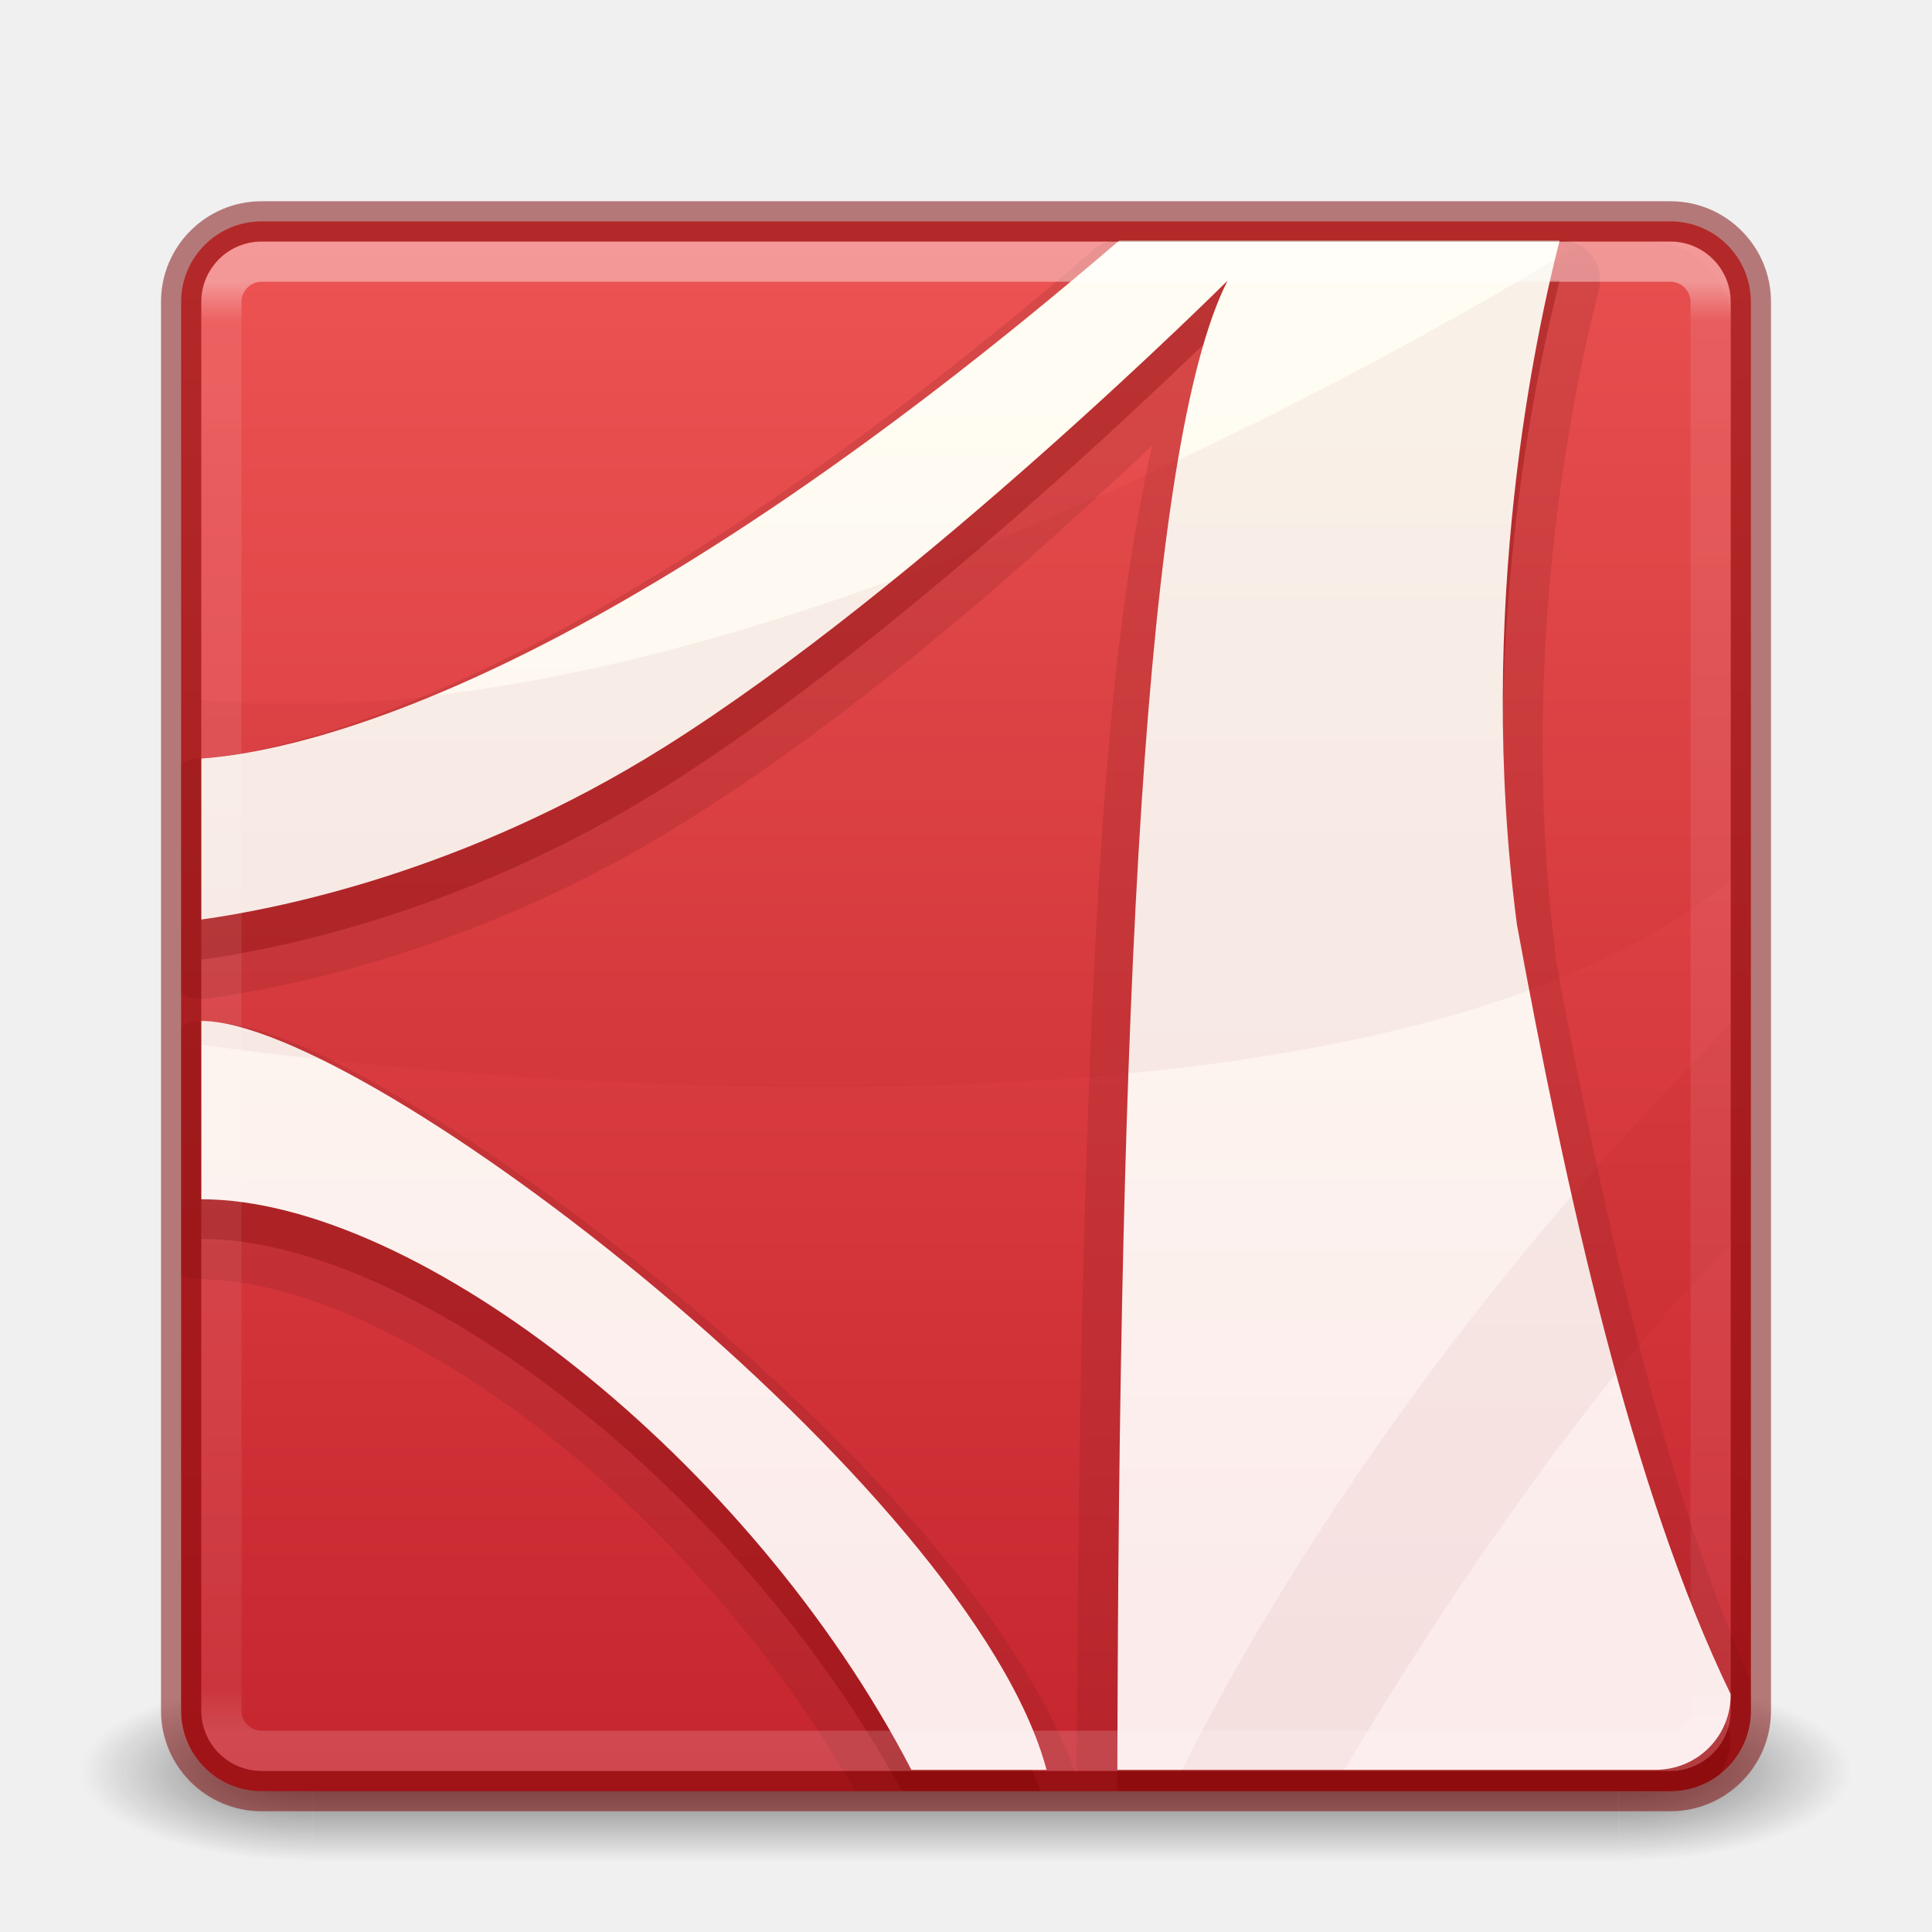
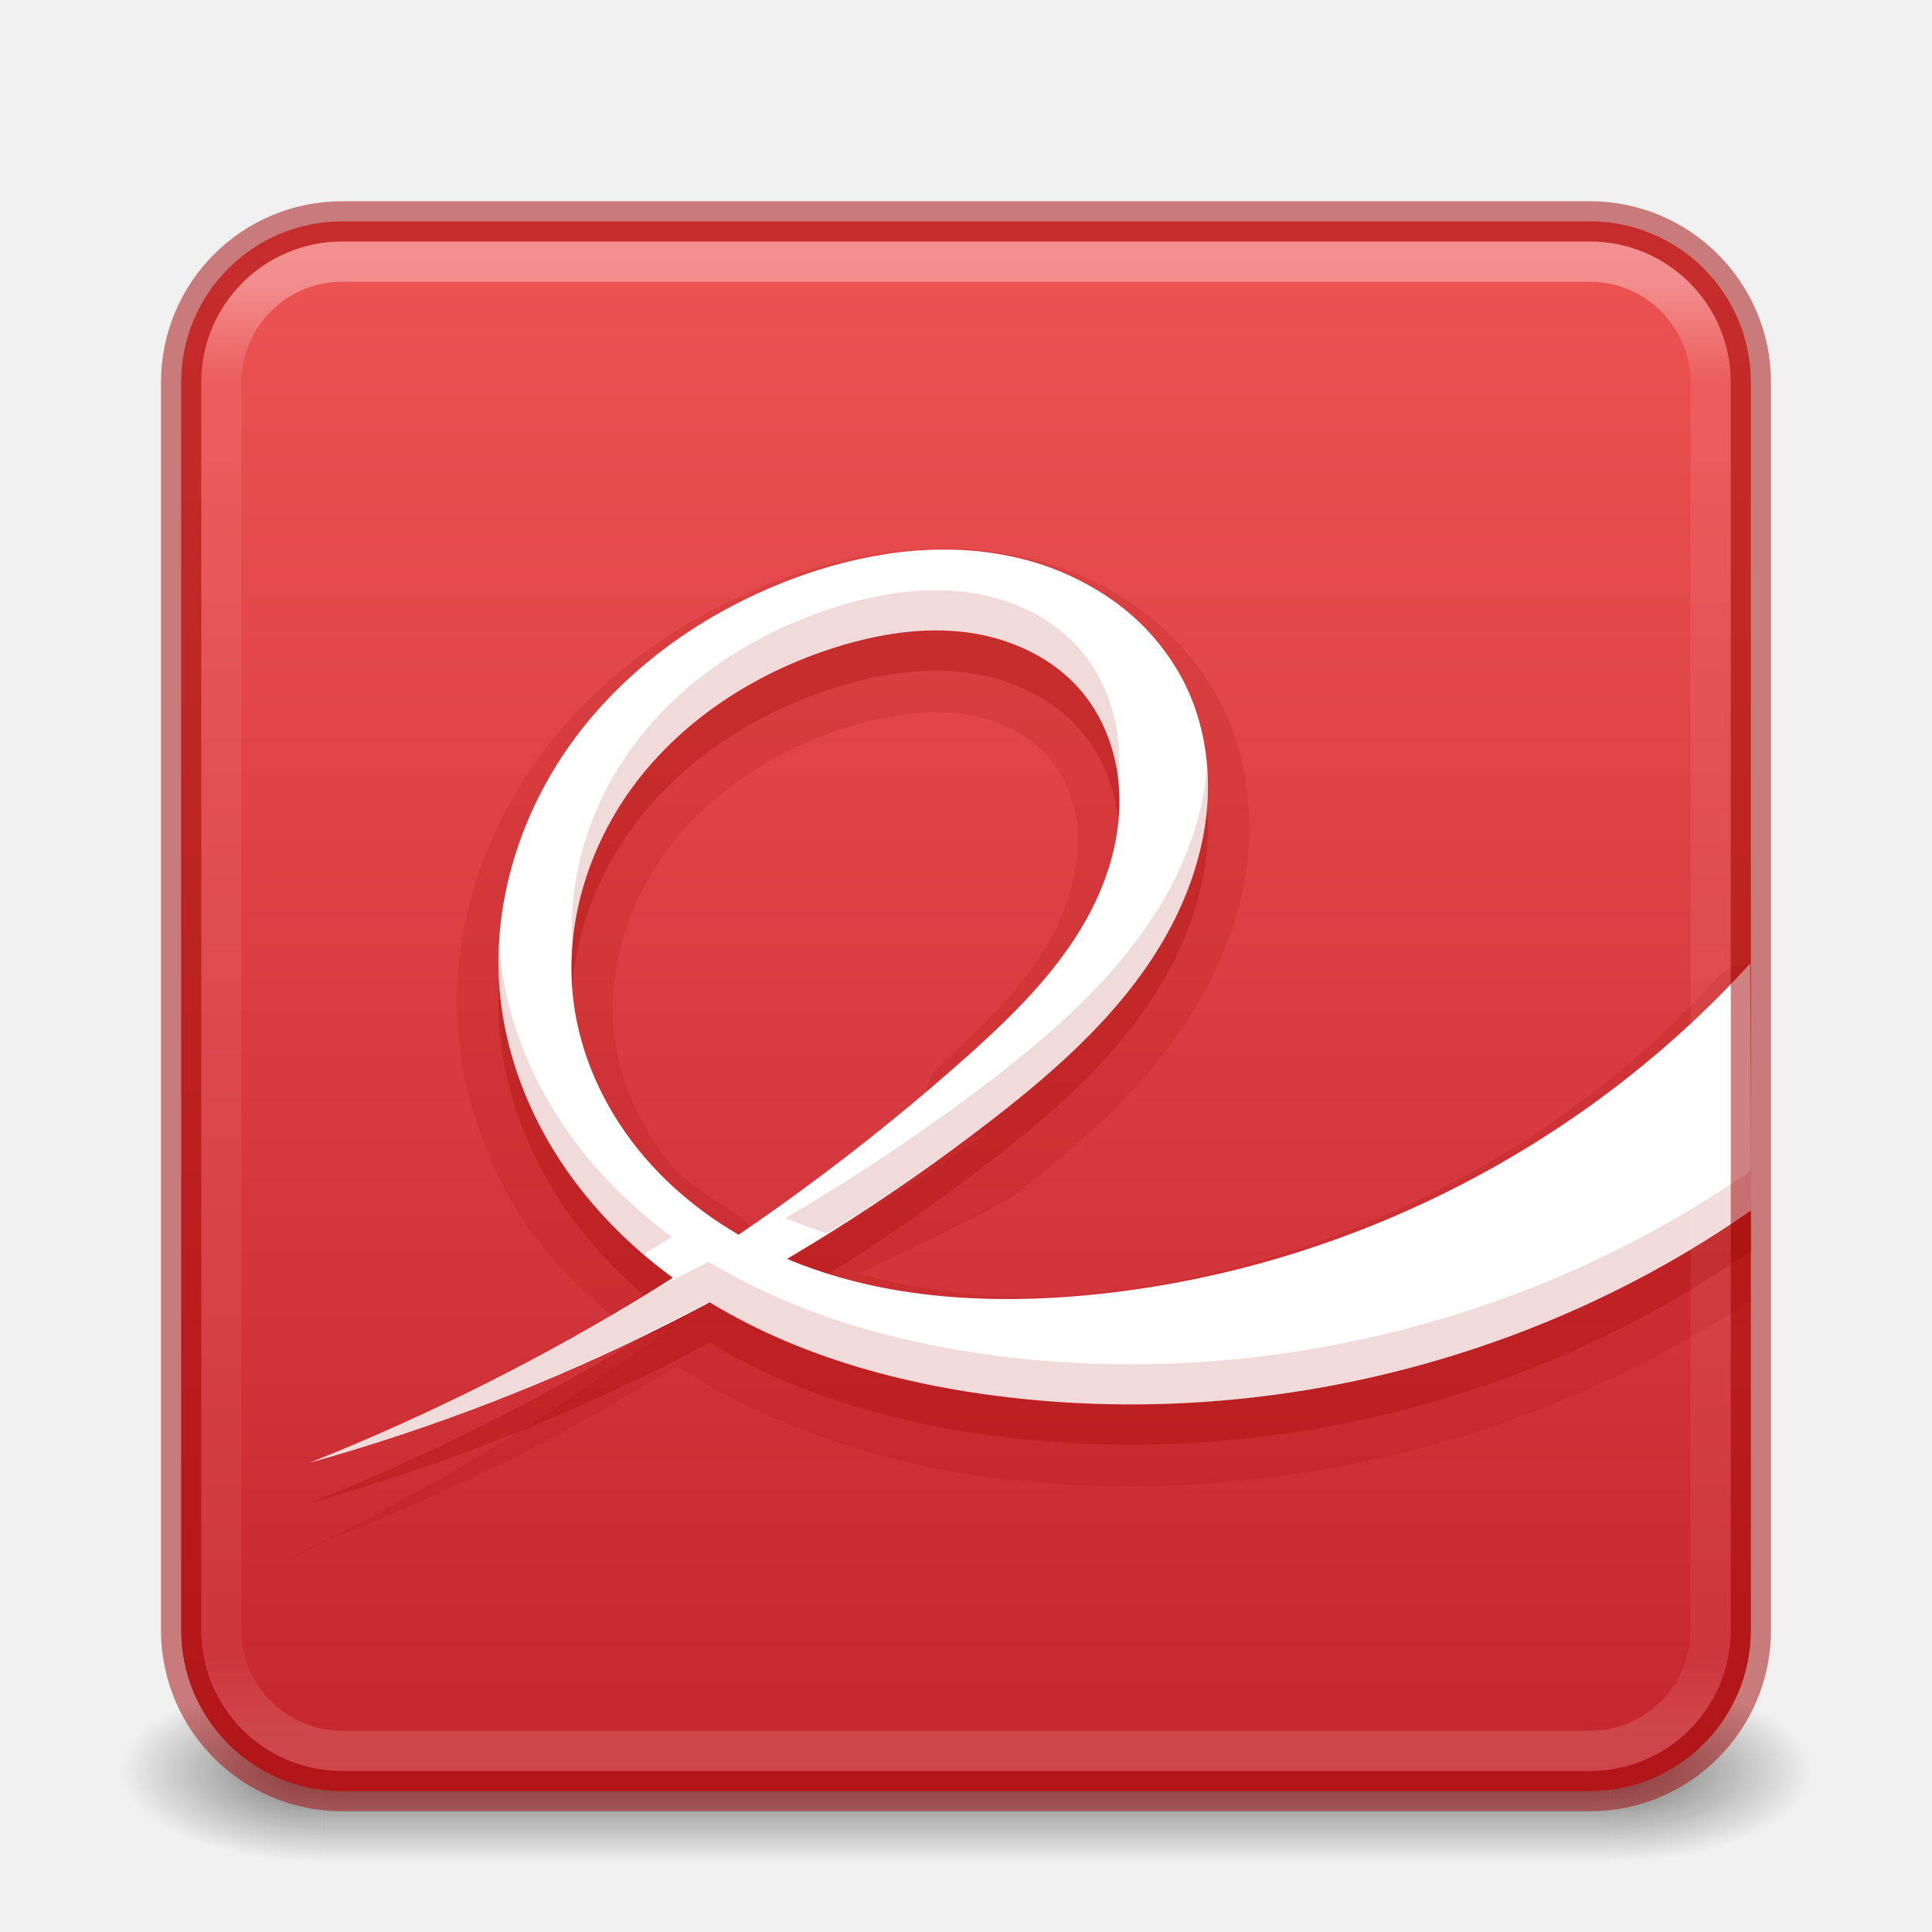
- <svg xmlns="http://www.w3.org/2000/svg" xmlns:xlink="http://www.w3.org/1999/xlink" version="1.1" width="48" height="48" id="svg3143">
-   <defs id="defs3145">
-     <linearGradient id="linearGradient873">
-       <stop style="stop-color:#ed5353;stop-opacity:1" offset="0" id="stop869" />
-       <stop style="stop-color:#c6262e;stop-opacity:1" offset="1" id="stop871" />
+ <svg xmlns="http://www.w3.org/2000/svg" xmlns:xlink="http://www.w3.org/1999/xlink" version="1.1" width="48" height="48" id="svg6649">
+   <defs id="defs6651">
+     <linearGradient id="linearGradient1201">
+       <stop id="stop1193" style="stop-color:#ffffff;stop-opacity:1" offset="0" />
+       <stop id="stop1195" style="stop-color:#ffffff;stop-opacity:0.235" offset="0.068" />
+       <stop id="stop1197" style="stop-color:#ffffff;stop-opacity:0.157" offset="0.947" />
+       <stop id="stop1199" style="stop-color:#ffffff;stop-opacity:0.392" offset="1" />
    </linearGradient>
-     <linearGradient x1="24" y1="6" x2="24" y2="42" id="linearGradient4181" xlink:href="#linearGradient3924-3" gradientUnits="userSpaceOnUse" gradientTransform="translate(5.3e-6,1.000001)" />
-     <linearGradient id="linearGradient3924-3">
-       <stop id="stop3926-7" style="stop-color:#ffffff;stop-opacity:1" offset="0" />
-       <stop id="stop3928-3" style="stop-color:#ffffff;stop-opacity:0.235" offset="0.027" />
-       <stop id="stop3930-7" style="stop-color:#ffffff;stop-opacity:0.157" offset="0.972" />
-       <stop id="stop3932-1" style="stop-color:#ffffff;stop-opacity:0.392" offset="1" />
-     </linearGradient>
-     <linearGradient x1="167.983" y1="8.508" x2="167.983" y2="54.78" id="linearGradient4907-4" xlink:href="#linearGradient5803-2-7" gradientUnits="userSpaceOnUse" gradientTransform="matrix(0.7037037,0,0,0.7037037,-39.33337,2.481429)" />
-     <linearGradient id="linearGradient5803-2-7">
-       <stop id="stop5805-3-6" style="stop-color:#fffdf3;stop-opacity:1" offset="0" />
-       <stop id="stop5807-0-0" style="stop-color:#fbebeb;stop-opacity:1" offset="1" />
-     </linearGradient>
-     <radialGradient cx="4.993" cy="43.5" r="2.5" fx="4.993" fy="43.5" id="radialGradient3013" xlink:href="#linearGradient3688-166-749" gradientUnits="userSpaceOnUse" gradientTransform="matrix(2.003784,0,0,1.4,27.98813,-17.4)" />
    <linearGradient id="linearGradient3688-166-749">
      <stop id="stop2883" style="stop-color:#181818;stop-opacity:1" offset="0" />
      <stop id="stop2885" style="stop-color:#181818;stop-opacity:0" offset="1" />
-     </linearGradient>
-     <radialGradient cx="4.993" cy="43.5" r="2.5" fx="4.993" fy="43.5" id="radialGradient3015" xlink:href="#linearGradient3688-464-309" gradientUnits="userSpaceOnUse" gradientTransform="matrix(2.003784,0,0,1.4,-20.01187,-104.4)" />
-     <linearGradient id="linearGradient3688-464-309">
-       <stop id="stop2889" style="stop-color:#181818;stop-opacity:1" offset="0" />
-       <stop id="stop2891" style="stop-color:#181818;stop-opacity:0" offset="1" />
    </linearGradient>
    <linearGradient id="linearGradient3702-501-757">
      <stop id="stop2895" style="stop-color:#181818;stop-opacity:0" offset="0" />
      <stop id="stop2897" style="stop-color:#181818;stop-opacity:1" offset="0.5" />
      <stop id="stop2899" style="stop-color:#181818;stop-opacity:0" offset="1" />
    </linearGradient>
-     <linearGradient x1="25.058" y1="47.028" x2="25.058" y2="39.999" id="linearGradient3141" xlink:href="#linearGradient3702-501-757" gradientUnits="userSpaceOnUse" />
-     <linearGradient xlink:href="#linearGradient873" id="linearGradient875" x1="25" y1="6" x2="25" y2="44" gradientUnits="userSpaceOnUse" />
+     <radialGradient cx="4.993" cy="43.5" r="2.5" fx="4.993" fy="43.5" id="radialGradient3013-6" xlink:href="#linearGradient3688-166-749" gradientUnits="userSpaceOnUse" gradientTransform="matrix(2.003784,0,0,0.8999999,29.98813,4.850003)" />
+     <radialGradient cx="4.993" cy="43.5" r="2.5" fx="4.993" fy="43.5" id="radialGradient3015-1" xlink:href="#linearGradient3688-166-749" gradientUnits="userSpaceOnUse" gradientTransform="matrix(2.003784,0,0,0.8999999,-18.01187,-83.15)" />
+     <linearGradient xlink:href="#linearGradient873" id="linearGradient856-2" x1="23.528" y1="6.083" x2="23.528" y2="44.233" gradientUnits="userSpaceOnUse" />
+     <linearGradient x1="39" y1="6" x2="39" y2="41.945" id="linearGradient3058-5" xlink:href="#linearGradient1201" gradientUnits="userSpaceOnUse" gradientTransform="translate(4e-6,1.000006)" />
+     <linearGradient xlink:href="#linearGradient3702-501-757" id="linearGradient1191" gradientUnits="userSpaceOnUse" x1="25.058" y1="47.028" x2="25.058" y2="39.999" gradientTransform="matrix(1.142857,0,0,0.6428571,-3.428569,16.03572)" />
+     <linearGradient id="linearGradient873">
+       <stop style="stop-color:#ed5353;stop-opacity:1" offset="0" id="stop869" />
+       <stop style="stop-color:#c6262e;stop-opacity:1" offset="1" id="stop871" />
+     </linearGradient>
  </defs>
-   <g style="opacity:0.6" id="g3712-5" transform="matrix(1.157895,0,0,0.6428571,-3.789476,16.03572)">
-     <rect style="fill:url(#radialGradient3013);fill-opacity:1;stroke:none" id="rect2801-3" y="40" x="38" height="7" width="5" />
-     <rect style="fill:url(#radialGradient3015);fill-opacity:1;stroke:none" id="rect3696-6" transform="scale(-1)" y="-47" x="-10" height="7" width="5" />
-     <rect style="fill:url(#linearGradient3141);fill-opacity:1;stroke:none" id="rect3700-4" y="40" x="10" height="7" width="28" />
-   </g>
-   <rect style="color:#000000;display:inline;overflow:visible;visibility:visible;opacity:1;fill:url(#linearGradient875);fill-opacity:1;fill-rule:nonzero;stroke:none;stroke-width:1;marker:none;enable-background:accumulate" id="rect5505-21" y="5.5" x="4.5" ry="2" rx="2" height="39" width="39" />
-   <path style="color:#000000;display:inline;overflow:visible;visibility:visible;opacity:0.15;fill:#661215;fill-opacity:1;fill-rule:evenodd;stroke:none;stroke-width:1;marker:none;enable-background:accumulate" id="path5509" d="m 27.719,5.97 a 0.988,0.988 0 0 0 -0.562,0.25 C 14.31,17.259 7.12,18.691 4.938,18.845 a 0.988,0.988 0 0 0 -0.438,0.125 v 5.719 a 0.988,0.988 0 0 0 0.625,0.125 c 1.943,-0.272 6.77,-1.184 11.906,-4.406 4.738,-2.972 9.024,-6.909 11.594,-9.344 -0.552,2.499 -0.972,5.526 -1.25,9.688 -0.419,6.259 -0.596,14.317 -0.625,23.406 -1.357,-3.938 -5.626,-8.427 -10.094,-12.125 -2.241,-1.855 -4.516,-3.472 -6.531,-4.656 -2.015,-1.184 -3.667,-2 -5.125,-2 a 0.988,0.988 0 0 0 -0.5,0.125 v 6.156 a 0.988,0.988 0 0 0 0.5,0.125 c 2.246,0 5.455,1.405 8.531,3.812 2.941,2.302 5.757,5.474 7.719,8.906 h 20.25 c 1.108,0 2,-0.892 2,-2 v -0.719 c -2.168,-4.888 -3.702,-11.739 -4.844,-17.938 -0.003,-0.022 0.003,-0.041 0,-0.062 -0.994,-7.66 0.512,-14.41 1.062,-16.562 a 0.988,0.988 0 0 0 -0.969,-1.25 h -10.938 a 0.988,0.988 0 0 0 -0.094,0 z" />
-   <path style="color:#000000;display:inline;overflow:visible;visibility:visible;opacity:0.3;fill:#7a0000;fill-opacity:1;fill-rule:evenodd;stroke:none;stroke-width:1;marker:none;enable-background:accumulate" id="path6711-2-7-3" d="M 27.813,6.97 C 14.86,18.101 7.461,19.672 5,19.845 v 4 c 1.858,-0.26 6.527,-1.162 11.5,-4.281 6.377,-4 14,-11.594 14,-11.594 -2.073,4.072 -2.7,18.041 -2.75,36.531 h 13.75 c 0.473,0 0.908,-0.165 1.25,-0.438 0.163,-0.279 0.25,-0.618 0.25,-0.969 -2.478,-5.118 -4.097,-12.517 -5.312,-19.125 -1.038,-7.885 0.494,-14.779 1.062,-17 z M 5,26.376 v 4.406 c 5.269,0 13.322,6.211 17.406,13.719 h 3.438 C 23.445,37.453 9.011,26.376 5,26.376 Z" />
-   <path style="color:#000000;display:inline;overflow:visible;visibility:visible;opacity:1;fill:url(#linearGradient4907-4);fill-opacity:1;fill-rule:nonzero;stroke:none;stroke-width:1;marker:none;enable-background:accumulate" id="path6711-2-7" d="M 27.812,5.971 C 14.86,17.102 7.461,18.673 5,18.846 v 4 c 1.858,-0.26 6.527,-1.162 11.5,-4.281 6.377,-4 14,-11.594 14,-11.594 -2.091,4.107 -2.7,18.271 -2.74,37 h 13.365 c 1.046,0 1.875,-0.829 1.875,-1.875 -2.478,-5.118 -4.097,-12.517 -5.312,-19.125 -1.038,-7.885 0.494,-14.779 1.062,-17 z M 5,25.365 v 4.43 c 5.377,0 13.644,6.462 17.643,14.176 h 3.359 C 24.123,36.958 9.102,25.365 5,25.365 Z" />
-   <path style="opacity:0.05;fill:#7a0000;fill-opacity:1;fill-rule:evenodd;stroke:none" id="path6713-2" d="M 39.344,6.016 C 34.253,9.122 17.585,18.59 5,17.391 v 8.562 c 0,0 27.983,4.184 38,-4.094 V 8.016 c 0,-1.108 -0.892,-2 -2,-2 z m 3.656,19.437 c -5.036,5.023 -10.212,11.691 -13.656,18.562 h 4.031 c 2.788,-4.717 6.423,-9.898 9.625,-13.094 z" />
-   <rect style="opacity:0.4;fill:none;stroke:url(#linearGradient4181);stroke-width:1;stroke-linecap:round;stroke-linejoin:round;stroke-miterlimit:4;stroke-dasharray:none;stroke-dashoffset:0;stroke-opacity:1" id="rect6741-2" y="6.5" x="5.5" ry="1" rx="1" height="37" width="37" />
-   <rect style="color:#000000;display:inline;overflow:visible;visibility:visible;opacity:0.5;fill:none;stroke:#7a0000;stroke-width:1;stroke-linecap:round;stroke-linejoin:round;stroke-miterlimit:4;stroke-dasharray:none;stroke-dashoffset:0;stroke-opacity:1;marker:none;enable-background:accumulate" id="rect5505-21-1" y="5.5" x="4.5" ry="2" rx="2" height="39" width="39" />
+   <rect style="opacity:0.6;fill:url(#radialGradient3013-6);fill-opacity:1;stroke:none;stroke-width:0.863" id="rect2801-3-7" y="41.75" x="40" height="4.5" width="5" />
+   <rect style="opacity:0.6;fill:url(#radialGradient3015-1);fill-opacity:1;stroke:none;stroke-width:0.863" id="rect3696-6-3" transform="scale(-1)" y="-46.25" x="-8" height="4.5" width="5" />
+   <rect style="opacity:0.6;fill:url(#linearGradient1191);fill-opacity:1;stroke:none;stroke-width:0.863" id="rect3700-4-6" y="41.75" x="8" height="4.5" width="32" />
+   <rect style="color:#000000;display:inline;overflow:visible;visibility:visible;opacity:1;fill:url(#linearGradient856-2);fill-opacity:1;fill-rule:nonzero;stroke:none;stroke-width:1;stroke-opacity:0.5;marker:none;enable-background:accumulate" id="rect5505-21-1" y="5.5" x="4.5" ry="4" rx="4" height="39" width="39" />
+   <path id="path61-7-3" style="font-variation-settings:normal;opacity:0.15;vector-effect:none;fill:#a10705;fill-opacity:1;stroke:none;stroke-width:0.843;stroke-linecap:butt;stroke-linejoin:miter;stroke-miterlimit:4;stroke-dasharray:none;stroke-dashoffset:0;stroke-opacity:1;-inkscape-stroke:none;marker:none;stop-color:#000000;stop-opacity:1" d="M 23.756 13.631 C 23.24 13.614 22.725 13.64 22.219 13.701 C 21.204 13.823 20.218 14.087 19.285 14.439 A 1.028 1.028 0 0 0 19.283 14.439 C 17.041 15.291 14.974 16.711 13.5 18.67 C 12.02 20.637 11.186 23.119 11.381 25.623 C 11.509 27.243 12.059 28.798 12.898 30.154 C 13.609 31.304 14.57 32.152 15.473 32.914 A 1.028 1.028 0 0 0 16.639 33.002 C 16.478 33.12 16.429 33.157 16.27 33.275 C 16.026 33.451 15.944 33.511 15.699 33.688 C 15.499 33.829 15.435 33.874 15.234 34.016 C 14.99 34.183 14.909 34.24 14.664 34.408 C 14.425 34.569 14.346 34.622 14.109 34.781 C 13.909 34.912 13.846 34.955 13.646 35.086 C 13.405 35.24 13.325 35.292 13.084 35.447 C 12.872 35.58 12.803 35.621 12.59 35.754 C 12.331 35.911 12.245 35.965 11.986 36.123 C 11.787 36.241 11.723 36.28 11.523 36.398 C 11.252 36.555 11.16 36.608 10.889 36.766 C 10.682 36.882 10.615 36.918 10.408 37.035 C 10.172 37.164 10.095 37.207 9.857 37.338 C 9.57 37.491 9.471 37.544 9.186 37.697 C 9.001 37.793 8.944 37.824 8.76 37.92 C 7.306 38.654 6.273 39.185 7.58 38.539 C 7.141 38.771 7.475 38.602 8.031 38.32 C 7.777 38.459 8.077 38.303 8.213 38.234 C 8.245 38.222 8.276 38.208 8.309 38.195 C 8.271 38.217 8.341 38.178 8.322 38.189 C 11.28 37.048 14.12 35.613 16.812 33.939 C 19.195 35.482 21.922 36.355 24.652 36.705 C 31.199 37.542 37.995 35.946 43.5 32.311 L 43.5 23.957 A 1.028 1.028 0 0 0 42.719 24.248 C 38.673 28.711 32.889 31.601 26.891 32.158 C 24.977 32.336 23.098 32.125 21.328 31.643 C 22.61 31.027 23.913 30.452 25.139 29.73 A 1.028 1.028 0 0 0 25.246 29.658 C 26.987 28.312 28.758 26.761 29.91 24.67 C 30.488 23.621 30.895 22.45 31.008 21.213 A 1.028 1.028 0 0 0 31.008 21.211 C 31.12 19.969 30.928 18.677 30.352 17.52 A 1.028 1.028 0 0 0 30.348 17.512 C 29.852 16.538 29.113 15.688 28.217 15.062 C 27.345 14.454 26.348 14.027 25.307 13.814 C 25.307 13.814 25.305 13.814 25.305 13.814 C 24.79 13.707 24.272 13.648 23.756 13.631 z M 23.199 17.693 C 23.428 17.691 23.654 17.702 23.875 17.73 C 24.745 17.842 25.572 18.237 26.076 18.832 C 26.485 19.315 26.733 19.982 26.775 20.666 A 1.028 1.028 0 0 0 26.775 20.668 C 26.819 21.36 26.665 22.095 26.367 22.783 C 25.768 24.167 24.598 25.362 23.305 26.514 A 1.028 1.028 0 0 0 24.516 28.141 C 24.4 28.222 24.366 28.246 24.25 28.328 C 24.06 28.46 24.001 28.5 23.811 28.633 C 23.625 28.759 23.569 28.798 23.385 28.924 C 23.224 29.031 23.175 29.063 23.016 29.17 C 22.843 29.283 22.792 29.319 22.621 29.432 C 22.513 29.501 22.481 29.52 22.373 29.59 C 22.149 29.732 22.078 29.778 21.852 29.922 C 21.681 30.028 21.629 30.06 21.459 30.166 C 21.279 30.276 21.225 30.309 21.047 30.418 C 20.912 30.499 20.873 30.523 20.738 30.604 C 20.55 30.714 20.492 30.748 20.303 30.859 C 20.055 31.003 19.975 31.049 19.732 31.189 C 19.695 31.176 19.656 31.164 19.615 31.156 C 19.6 31.128 19.471 31.037 19.207 30.896 L 19.18 31.5 C 18.992 31.602 18.934 31.633 18.744 31.736 C 18.604 31.811 18.562 31.832 18.42 31.908 A 1.028 1.028 0 0 0 18.402 30.248 C 17.646 29.722 17.004 29.353 16.648 28.91 A 1.028 1.028 0 0 0 16.646 28.908 C 15.906 27.988 15.404 26.874 15.264 25.738 C 15.059 24.086 15.632 22.308 16.703 20.955 C 17.782 19.592 19.36 18.597 21.08 18.059 L 21.08 18.061 C 21.793 17.838 22.511 17.701 23.199 17.693 z M 19.475 31.115 C 19.483 31.119 19.484 31.117 19.492 31.121 C 19.487 31.119 19.48 31.12 19.475 31.117 A 1.028 1.028 0 0 0 19.475 31.115 z " />
+   <path d="M 7.682,37.346 A 49.574,49.574 0 0 0 24.618,28.844 c 1.703,-1.317 3.354,-2.786 4.393,-4.671 0.52,-0.943 0.876,-1.983 0.974,-3.055 0.097,-1.072 -0.073,-2.176 -0.553,-3.139 a 5.659,5.659 0 0 0 -1.802,-2.074 6.801,6.801 0 0 0 -2.534,-1.085 c -1.812,-0.378 -3.716,-0.076 -5.447,0.579 -2.082,0.791 -3.987,2.11 -5.326,3.889 -1.34,1.781 -2.087,4.032 -1.915,6.254 0.113,1.439 0.606,2.842 1.366,4.07 0.76,1.229 1.783,2.287 2.95,3.139 2.334,1.704 5.194,2.566 8.06,2.933 6.524,0.834 13.337,-0.845 18.726,-4.615 l -0.028,-6.131 c -4.224,4.66 -10.231,7.662 -16.493,8.243 -2.703,0.251 -5.519,0.046 -7.961,-1.142 -1.221,-0.593 -2.332,-1.43 -3.181,-2.489 -0.851,-1.058 -1.435,-2.34 -1.601,-3.687 -0.243,-1.965 0.423,-3.995 1.652,-5.547 1.229,-1.553 2.986,-2.646 4.877,-3.238 1.044,-0.325 2.149,-0.507 3.233,-0.368 1.084,0.139 2.147,0.623 2.854,1.457 0.572,0.676 0.886,1.552 0.941,2.436 0.056,0.884 -0.138,1.774 -0.49,2.587 -0.703,1.625 -2.001,2.912 -3.323,4.089 A 55.336,55.336 0 0 1 7.683,37.346 Z" style="stroke-width:0.843;marker:none;font-variation-settings:normal;opacity:0.3;vector-effect:none;fill:#a10705;fill-opacity:1;stroke:none;stroke-linecap:butt;stroke-linejoin:miter;stroke-miterlimit:4;stroke-dasharray:none;stroke-dashoffset:0;stroke-opacity:1;-inkscape-stroke:none;stop-color:#000000;stop-opacity:1" color="#000000" overflow="visible" fill="#ffffff" id="path61-7" />
+   <path d="M 7.682,36.345 A 49.574,49.574 0 0 0 24.618,27.843 c 1.703,-1.317 3.354,-2.786 4.393,-4.671 0.52,-0.943 0.876,-1.983 0.974,-3.055 0.097,-1.072 -0.073,-2.176 -0.553,-3.139 a 5.659,5.659 0 0 0 -1.802,-2.074 6.801,6.801 0 0 0 -2.534,-1.085 c -1.812,-0.378 -3.716,-0.076 -5.447,0.579 -2.082,0.791 -3.987,2.11 -5.326,3.889 -1.34,1.781 -2.087,4.032 -1.915,6.254 0.113,1.439 0.606,2.842 1.366,4.07 0.76,1.229 1.783,2.287 2.95,3.139 2.334,1.704 5.194,2.566 8.06,2.933 6.524,0.834 13.337,-0.845 18.726,-4.615 l -0.028,-6.131 c -4.224,4.66 -10.231,7.662 -16.493,8.243 -2.703,0.251 -5.519,0.046 -7.961,-1.142 -1.221,-0.593 -2.332,-1.43 -3.181,-2.489 -0.851,-1.058 -1.435,-2.34 -1.601,-3.687 -0.243,-1.965 0.423,-3.995 1.652,-5.547 1.229,-1.553 2.986,-2.646 4.877,-3.238 1.044,-0.325 2.149,-0.507 3.233,-0.368 1.084,0.139 2.147,0.623 2.854,1.457 0.572,0.676 0.886,1.552 0.941,2.436 0.056,0.884 -0.138,1.774 -0.49,2.587 -0.703,1.625 -2.001,2.912 -3.323,4.089 A 55.336,55.336 0 0 1 7.683,36.345 Z" style="stroke-width:1.182;marker:none" color="#000000" overflow="visible" fill="#ffffff" id="path61" />
+   <path id="path61-6" style="stroke-width:0.843;marker:none;font-variation-settings:normal;opacity:0.15;vector-effect:none;fill:#a10705;fill-opacity:1;stroke:none;stroke-linecap:butt;stroke-linejoin:miter;stroke-miterlimit:4;stroke-dasharray:none;stroke-dashoffset:0;stroke-opacity:1;-inkscape-stroke:none;stop-color:#000000;stop-opacity:1" d="M 23.189 14.664 C 22.372 14.672 21.556 14.834 20.773 15.078 C 18.883 15.67 17.126 16.763 15.896 18.316 C 14.739 19.779 14.09 21.665 14.221 23.521 C 14.338 22.002 14.947 20.517 15.896 19.316 C 17.126 17.763 18.883 16.67 20.773 16.078 C 21.817 15.753 22.921 15.571 24.006 15.711 C 25.09 15.85 26.155 16.334 26.861 17.168 C 27.387 17.789 27.692 18.579 27.781 19.389 C 27.806 19.128 27.817 18.865 27.801 18.604 C 27.746 17.72 27.433 16.844 26.861 16.168 C 26.155 15.334 25.09 14.85 24.006 14.711 C 23.735 14.676 23.462 14.662 23.189 14.664 z M 29.988 19.053 C 29.987 19.075 29.986 19.097 29.984 19.119 C 29.886 20.191 29.53 21.231 29.01 22.174 C 27.971 24.059 26.32 25.527 24.617 26.844 A 49.574 49.574 0 0 1 19.512 30.262 C 19.849 30.405 20.193 30.53 20.541 30.641 A 49.574 49.574 0 0 0 24.617 27.844 C 26.32 26.527 27.971 25.059 29.01 23.174 C 29.53 22.231 29.886 21.189 29.984 20.117 C 30.016 19.763 30.016 19.407 29.988 19.053 z M 12.404 23.447 C 12.384 23.812 12.378 24.178 12.406 24.543 C 12.52 25.982 13.014 27.385 13.773 28.613 C 14.368 29.575 15.125 30.429 15.984 31.164 A 55.336 55.336 0 0 0 16.691 30.729 C 15.538 29.88 14.526 28.831 13.773 27.613 C 13.014 26.385 12.52 24.982 12.406 23.543 C 12.404 23.511 12.406 23.479 12.404 23.447 z M 43.506 29.074 C 38.117 32.842 31.305 34.52 24.783 33.686 C 22.271 33.363 19.762 32.66 17.609 31.344 A 49.574 49.574 0 0 1 16.014 32.145 A 55.336 55.336 0 0 1 7.689 36.344 A 49.574 49.574 0 0 0 17.609 32.344 C 19.762 33.66 22.271 34.363 24.783 34.686 C 31.307 35.52 38.121 33.84 43.51 30.07 L 43.506 29.074 z " />
+   <rect style="color:#000000;display:inline;overflow:visible;visibility:visible;fill:none;fill-opacity:1;fill-rule:nonzero;stroke:#a10705;stroke-width:1;stroke-opacity:0.5;marker:none;enable-background:accumulate;font-variation-settings:normal;opacity:1;vector-effect:none;stroke-linecap:butt;stroke-linejoin:miter;stroke-miterlimit:4;stroke-dasharray:none;stroke-dashoffset:0;-inkscape-stroke:none;stop-color:#000000;stop-opacity:1" id="rect5505-21-1-1" y="5.5" x="4.5" ry="4" rx="4" height="39" width="39" />
+   <rect style="opacity:0.35;fill:none;stroke:url(#linearGradient3058-5);stroke-width:1;stroke-linecap:round;stroke-linejoin:round;stroke-miterlimit:4;stroke-dasharray:none;stroke-dashoffset:0;stroke-opacity:1" id="rect6741-2" y="6.5" x="5.5" ry="3" rx="3" height="37" width="37" />
</svg>
